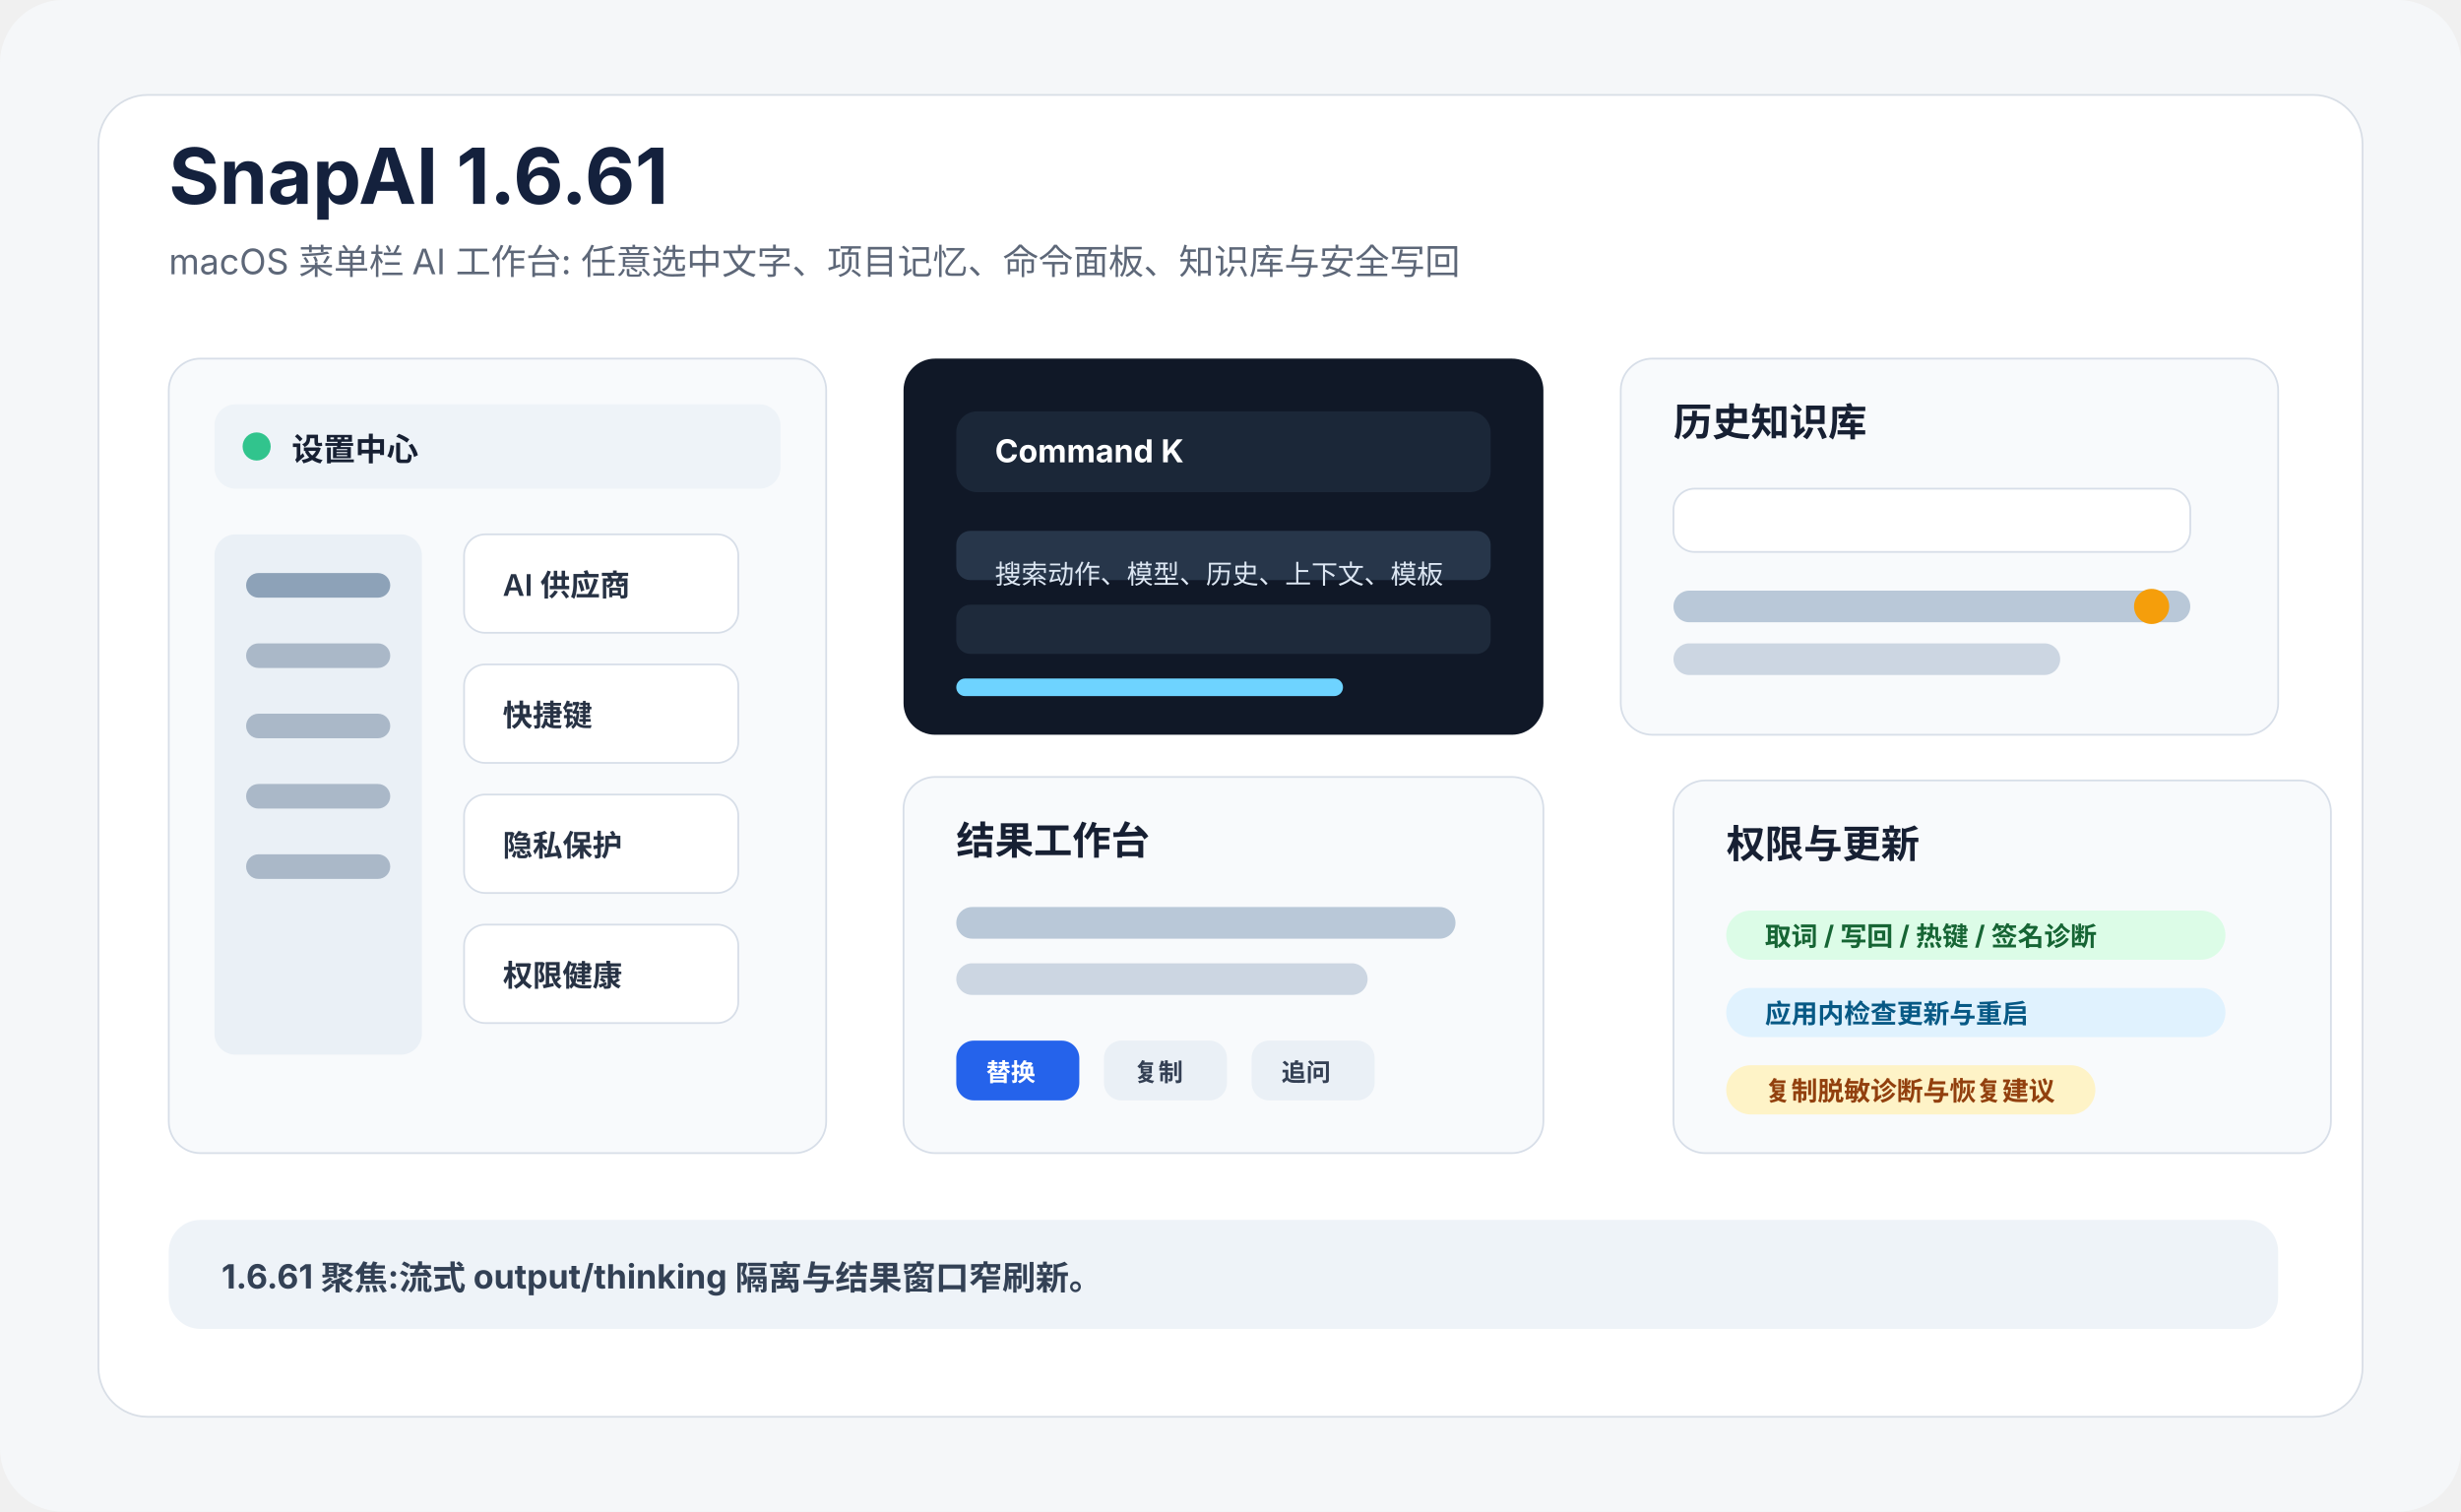
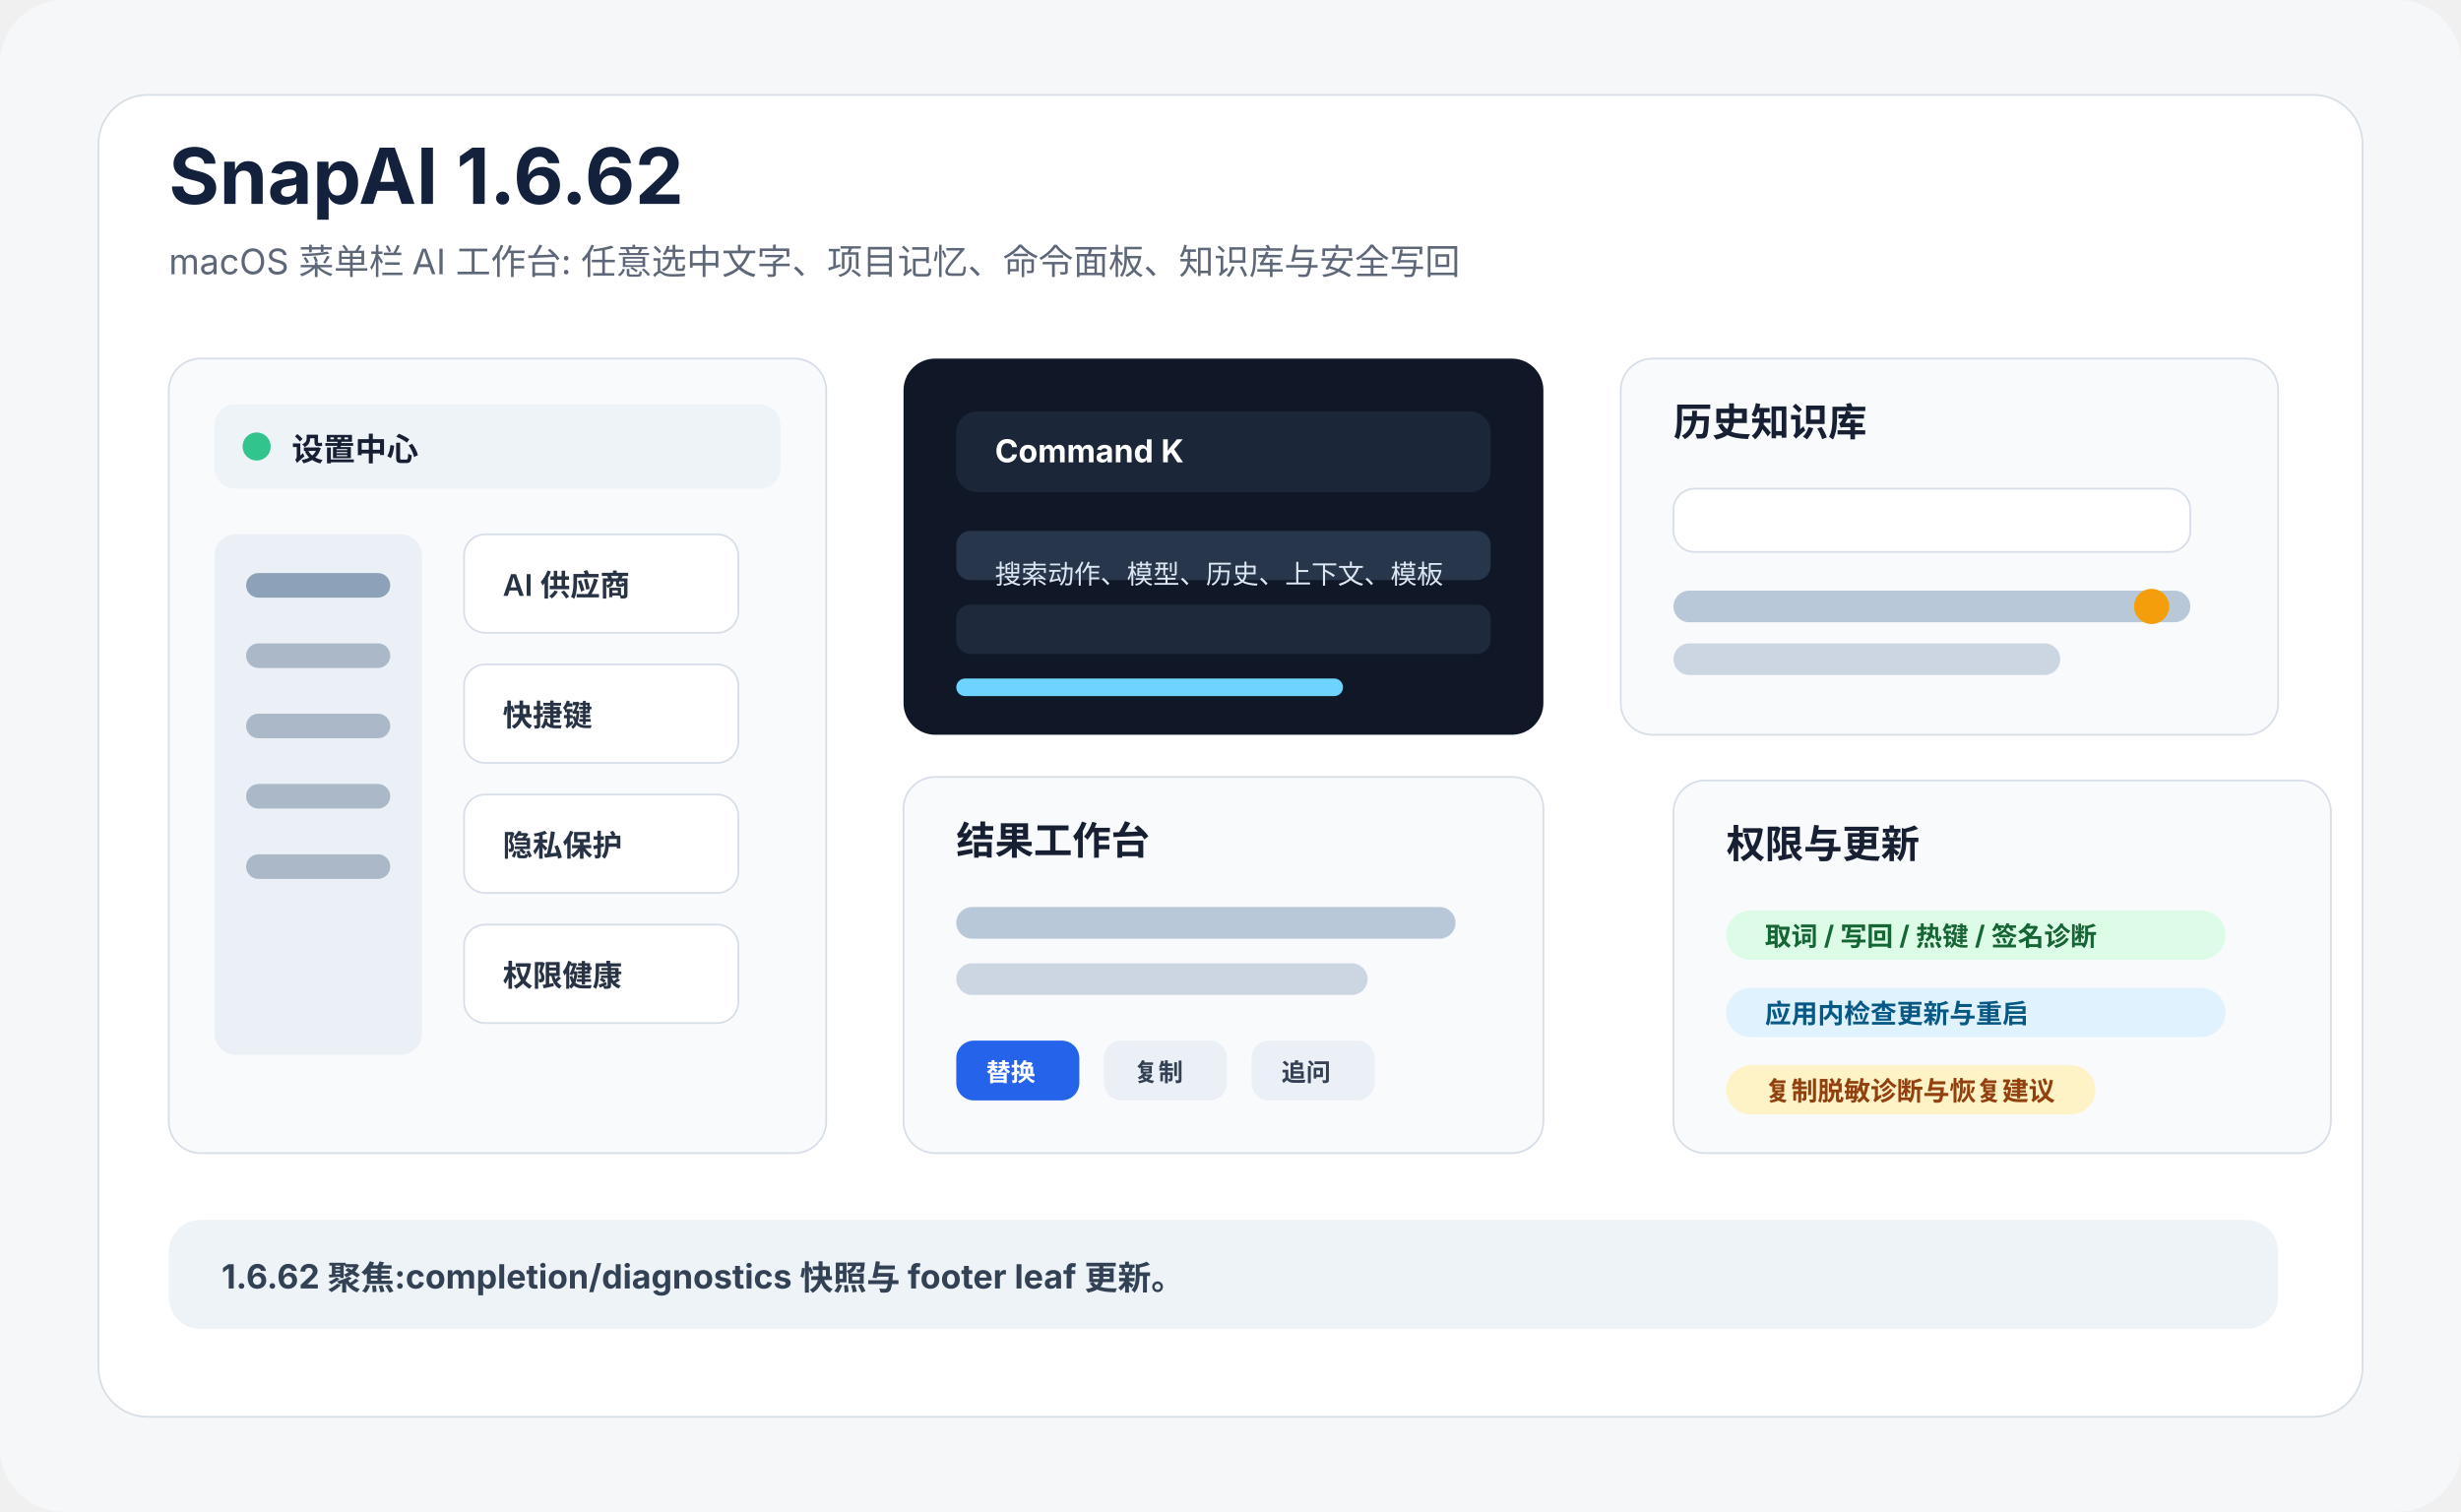
<svg xmlns="http://www.w3.org/2000/svg" width="1400" height="860" viewBox="0 0 1400 860" fill="none">
  <rect width="1400" height="860" rx="36" fill="#F5F7F9" />
  <rect x="56" y="54" width="1288" height="752" rx="28" fill="#FFFFFF" stroke="#D8DEE6" />
-   <text x="96" y="116" fill="#14213D" font-family="-apple-system,BlinkMacSystemFont,Segoe UI,sans-serif" font-size="44" font-weight="700">SnapAI 1.6.61</text>
+   <text x="96" y="116" fill="#14213D" font-family="-apple-system,BlinkMacSystemFont,Segoe UI,sans-serif" font-size="44" font-weight="700">SnapAI 1.6.62</text>
  <text x="96" y="156" fill="#5D6778" font-family="-apple-system,BlinkMacSystemFont,Segoe UI,sans-serif" font-size="20">macOS 菜单栏 AI 工作台: 任意选中文字、项目记忆、命令面板、知识库与安全写回</text>
  <rect x="96" y="204" width="374" height="452" rx="18" fill="#F8FAFC" stroke="#D7DEE8" />
  <rect x="122" y="230" width="322" height="48" rx="12" fill="#EEF3F8" />
  <circle cx="146" cy="254" r="8" fill="#31C48D" />
  <text x="166" y="262" fill="#172033" font-family="-apple-system,BlinkMacSystemFont,Segoe UI,sans-serif" font-size="18" font-weight="650">设置中心</text>
  <rect x="122" y="304" width="118" height="296" rx="12" fill="#EAF0F6" />
  <rect x="140" y="326" width="82" height="14" rx="7" fill="#8DA2B8" />
  <rect x="140" y="366" width="82" height="14" rx="7" fill="#AAB8C8" />
  <rect x="140" y="406" width="82" height="14" rx="7" fill="#AAB8C8" />
  <rect x="140" y="446" width="82" height="14" rx="7" fill="#AAB8C8" />
  <rect x="140" y="486" width="82" height="14" rx="7" fill="#AAB8C8" />
  <rect x="264" y="304" width="156" height="56" rx="12" fill="#FFFFFF" stroke="#D7DEE8" />
  <text x="286" y="339" fill="#273244" font-family="-apple-system,BlinkMacSystemFont,Segoe UI,sans-serif" font-size="17" font-weight="600">AI 供应商</text>
  <rect x="264" y="378" width="156" height="56" rx="12" fill="#FFFFFF" stroke="#D7DEE8" />
  <text x="286" y="413" fill="#273244" font-family="-apple-system,BlinkMacSystemFont,Segoe UI,sans-serif" font-size="17" font-weight="600">快捷键</text>
  <rect x="264" y="452" width="156" height="56" rx="12" fill="#FFFFFF" stroke="#D7DEE8" />
  <text x="286" y="487" fill="#273244" font-family="-apple-system,BlinkMacSystemFont,Segoe UI,sans-serif" font-size="17" font-weight="600">隐私保护</text>
  <rect x="264" y="526" width="156" height="56" rx="12" fill="#FFFFFF" stroke="#D7DEE8" />
  <text x="286" y="561" fill="#273244" font-family="-apple-system,BlinkMacSystemFont,Segoe UI,sans-serif" font-size="17" font-weight="600">权限健康</text>
  <rect x="514" y="204" width="364" height="214" rx="18" fill="#101827" />
  <rect x="544" y="234" width="304" height="46" rx="12" fill="#1B2738" />
  <text x="566" y="263" fill="#FFFFFF" font-family="-apple-system,BlinkMacSystemFont,Segoe UI,sans-serif" font-size="18" font-weight="650">Command K</text>
  <rect x="544" y="302" width="304" height="28" rx="8" fill="#27364A" />
  <rect x="544" y="344" width="304" height="28" rx="8" fill="#1E2A3B" />
  <rect x="544" y="386" width="220" height="10" rx="5" fill="#6ED3FF" />
  <text x="566" y="332" fill="#DDE7F3" font-family="-apple-system,BlinkMacSystemFont,Segoe UI,sans-serif" font-size="15">搜索动作、模型、历史、上下文、模板</text>
  <rect x="514" y="442" width="364" height="214" rx="18" fill="#F8FAFC" stroke="#D7DEE8" />
  <text x="544" y="486" fill="#172033" font-family="-apple-system,BlinkMacSystemFont,Segoe UI,sans-serif" font-size="22" font-weight="700">结果工作台</text>
  <rect x="544" y="516" width="284" height="18" rx="9" fill="#B9C8D8" />
  <rect x="544" y="548" width="234" height="18" rx="9" fill="#CCD6E2" />
  <rect x="544" y="592" width="70" height="34" rx="10" fill="#2563EB" />
  <rect x="628" y="592" width="70" height="34" rx="10" fill="#EAF0F6" />
  <rect x="712" y="592" width="70" height="34" rx="10" fill="#EAF0F6" />
  <text x="561" y="615" fill="#FFFFFF" font-family="-apple-system,BlinkMacSystemFont,Segoe UI,sans-serif" font-size="14" font-weight="700">替换</text>
  <text x="645" y="615" fill="#344054" font-family="-apple-system,BlinkMacSystemFont,Segoe UI,sans-serif" font-size="14" font-weight="700">复制</text>
  <text x="729" y="615" fill="#344054" font-family="-apple-system,BlinkMacSystemFont,Segoe UI,sans-serif" font-size="14" font-weight="700">追问</text>
  <rect x="922" y="204" width="374" height="214" rx="18" fill="#F8FAFC" stroke="#D7DEE8" />
  <text x="952" y="248" fill="#172033" font-family="-apple-system,BlinkMacSystemFont,Segoe UI,sans-serif" font-size="22" font-weight="700">历史知识库</text>
  <rect x="952" y="278" width="294" height="36" rx="12" fill="#FFFFFF" stroke="#D7DEE8" />
  <rect x="952" y="336" width="294" height="18" rx="9" fill="#B9C8D8" />
  <rect x="952" y="366" width="220" height="18" rx="9" fill="#CCD6E2" />
  <circle cx="1224" cy="345" r="10" fill="#F59E0B" />
  <rect x="952" y="444" width="374" height="212" rx="18" fill="#F8FAFC" stroke="#D7DEE8" />
  <text x="982" y="488" fill="#172033" font-family="-apple-system,BlinkMacSystemFont,Segoe UI,sans-serif" font-size="22" font-weight="700">权限与更新</text>
  <rect x="982" y="518" width="284" height="28" rx="14" fill="#DCFCE7" />
  <rect x="982" y="562" width="284" height="28" rx="14" fill="#E0F2FE" />
  <rect x="982" y="606" width="210" height="28" rx="14" fill="#FEF3C7" />
  <text x="1004" y="538" fill="#166534" font-family="-apple-system,BlinkMacSystemFont,Segoe UI,sans-serif" font-size="15" font-weight="650">取词 / 写回 / 热键 / 签名诊断</text>
  <text x="1004" y="582" fill="#075985" font-family="-apple-system,BlinkMacSystemFont,Segoe UI,sans-serif" font-size="15" font-weight="650">应用内检查更新与重启</text>
  <text x="1004" y="626" fill="#92400E" font-family="-apple-system,BlinkMacSystemFont,Segoe UI,sans-serif" font-size="15" font-weight="650">复制脱敏诊断与恢复建议</text>
  <rect x="96" y="694" width="1200" height="62" rx="18" fill="#EEF3F8" />
-   <text x="126" y="733" fill="#334155" font-family="-apple-system,BlinkMacSystemFont,Segoe UI,sans-serif" font-size="19" font-weight="650">1.6.61 聚焦:流式 output/thinking 隔离与结果窗口窄刷新。</text>
+   <text x="126" y="733" fill="#334155" font-family="-apple-system,BlinkMacSystemFont,Segoe UI,sans-serif" font-size="19" font-weight="650">1.6.62 聚焦:completion/diagnostics 快照与 footer leaf 更新。</text>
</svg>
